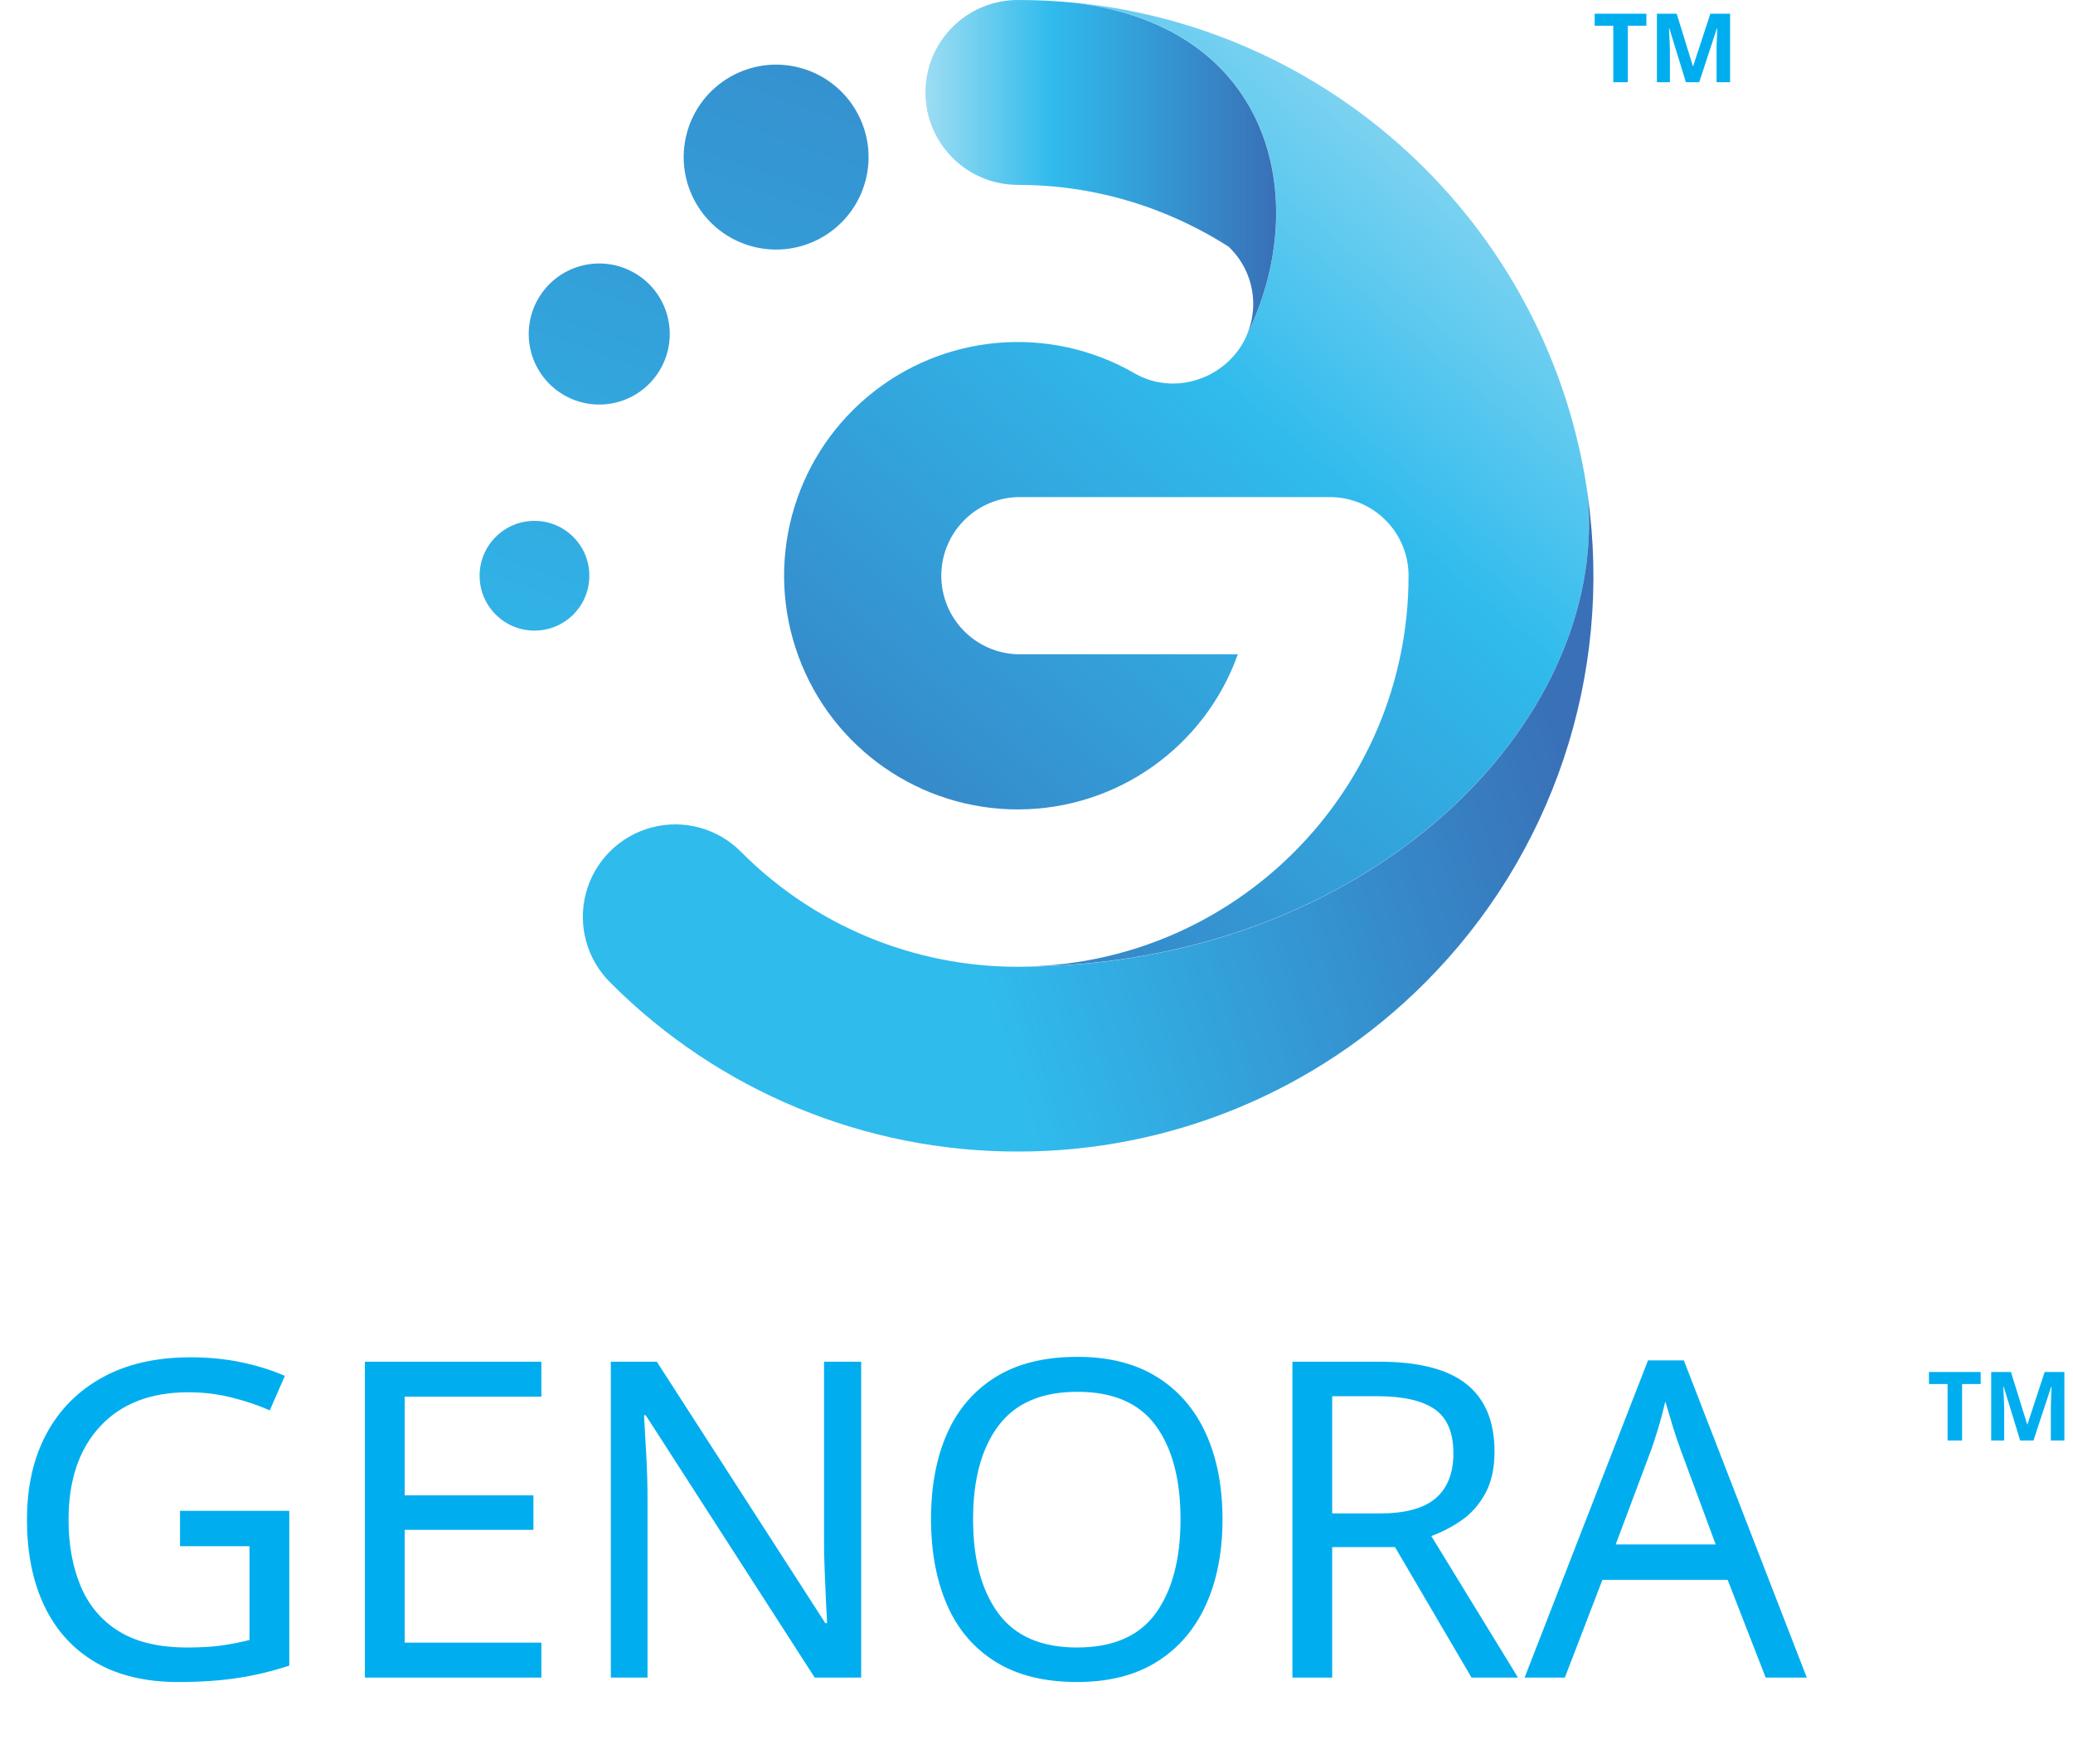
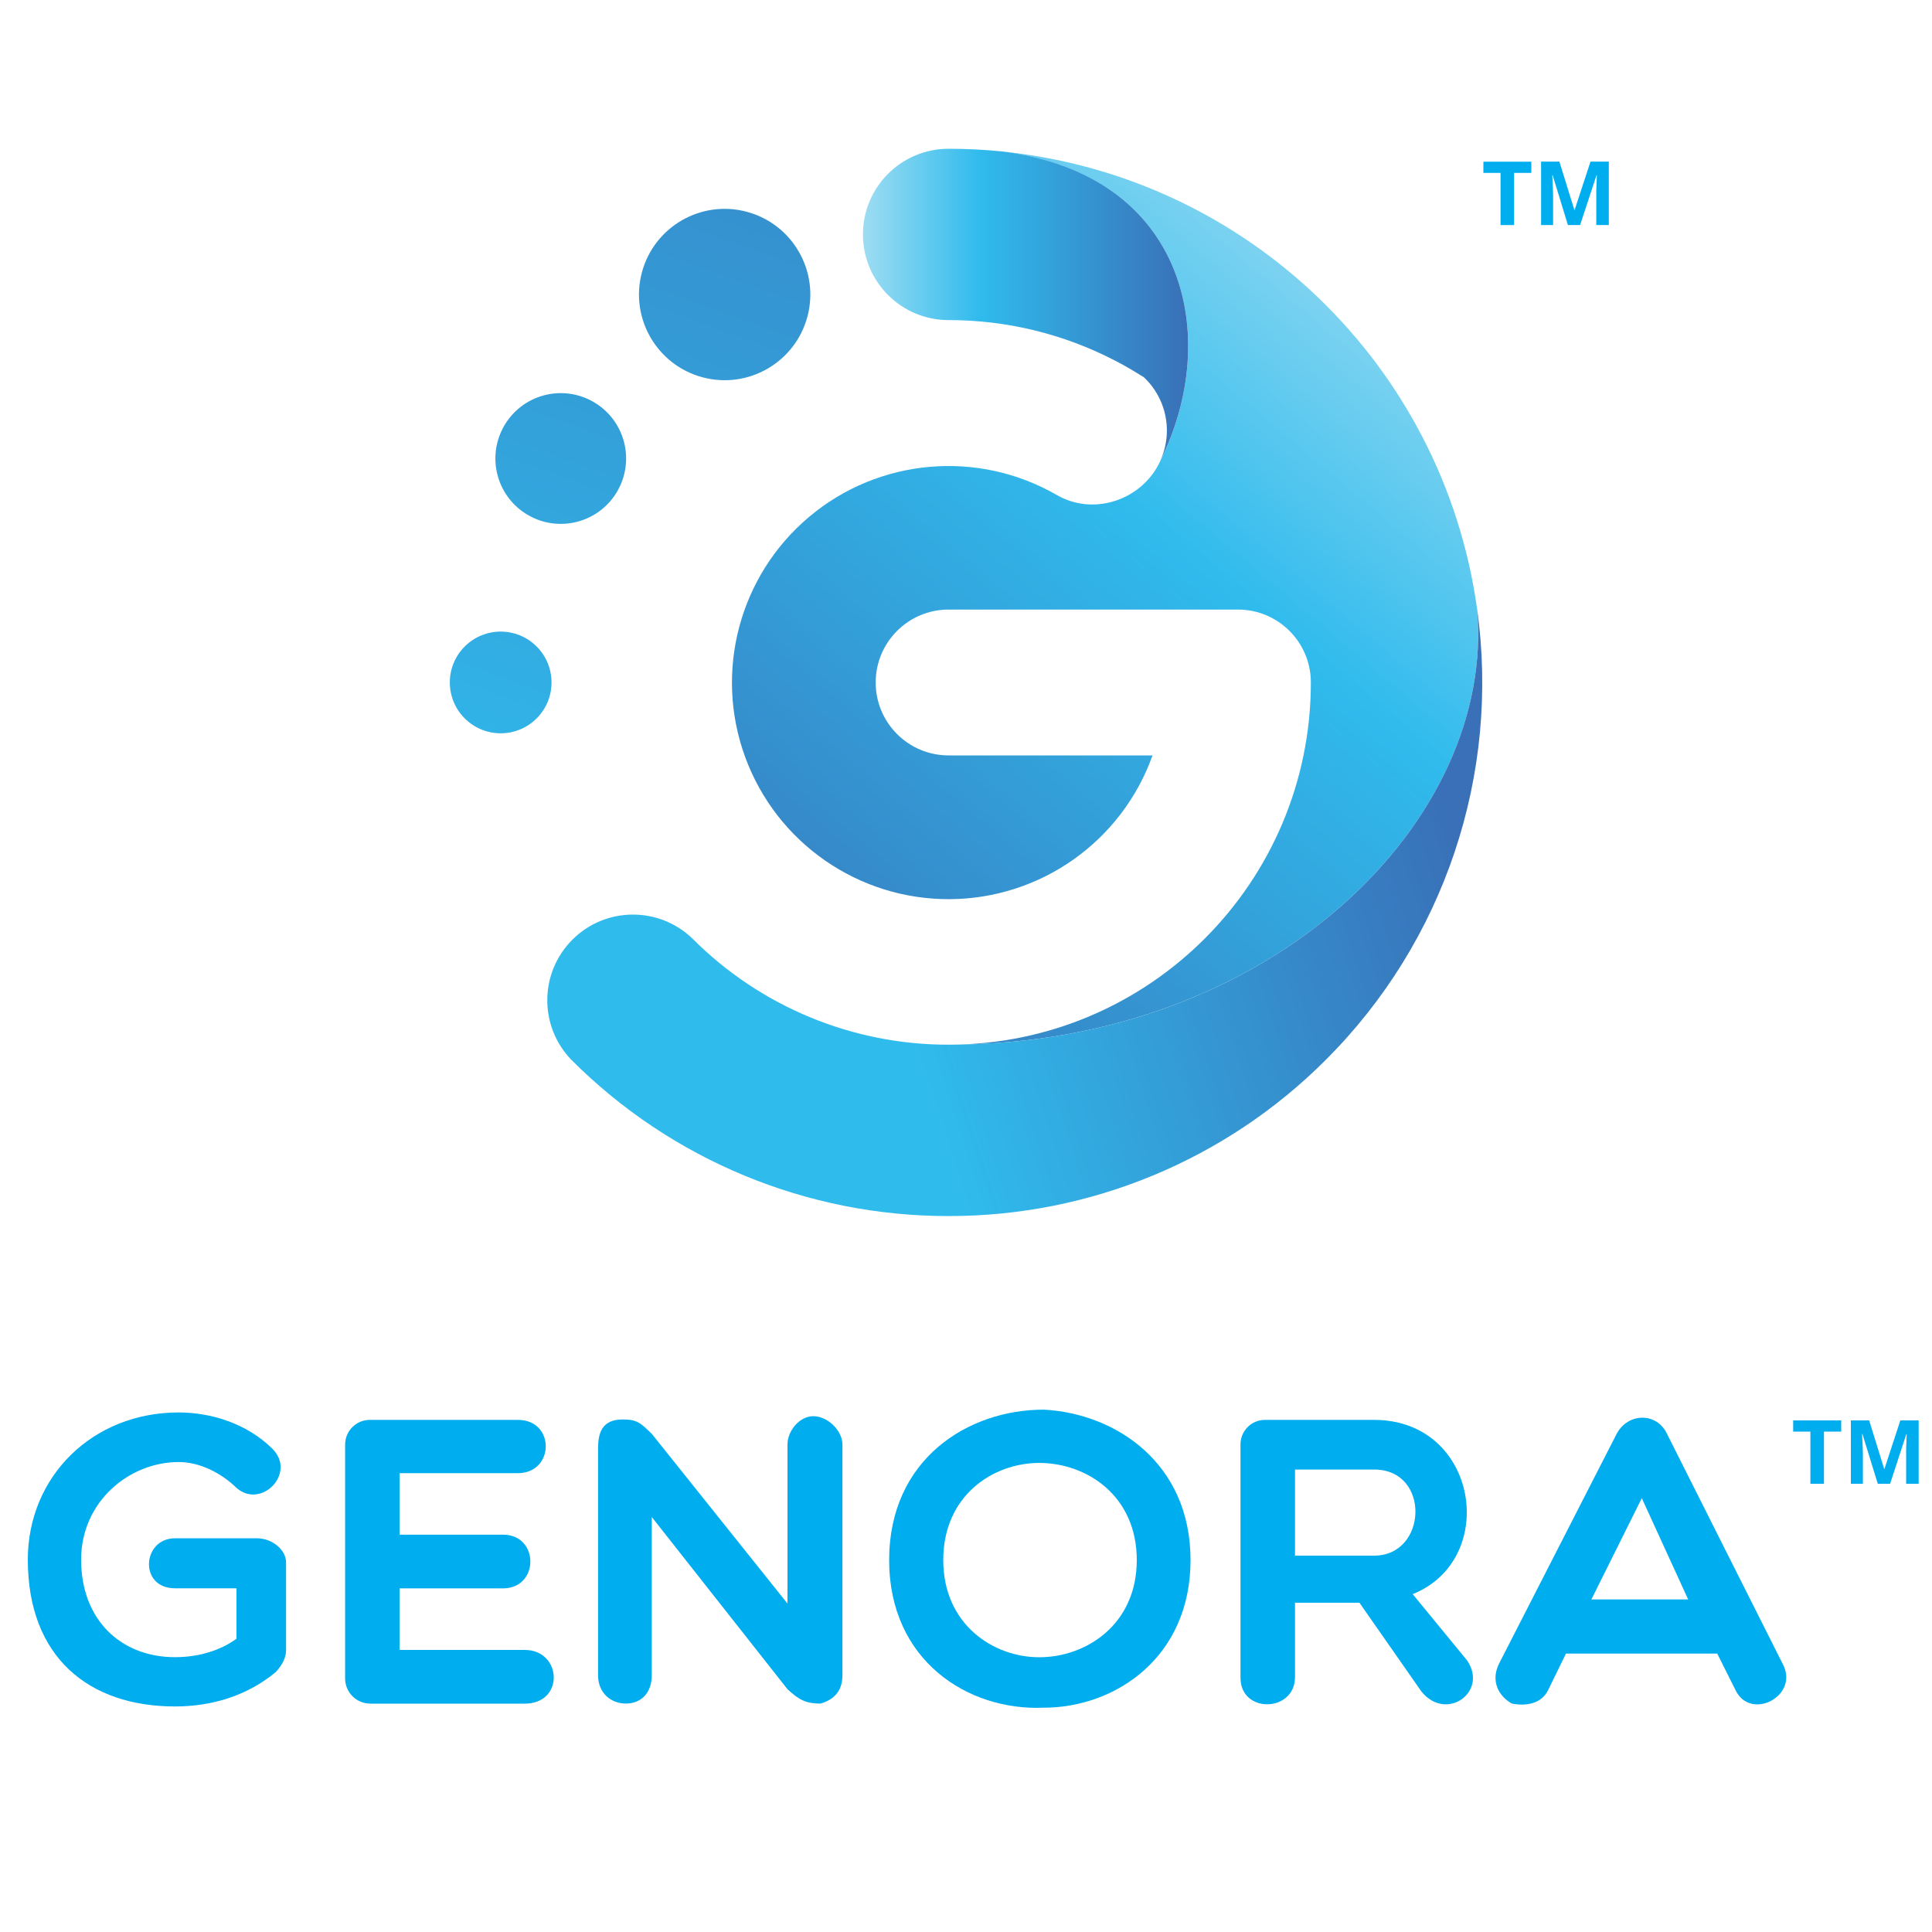
- <svg xmlns="http://www.w3.org/2000/svg" xmlns:xlink="http://www.w3.org/1999/xlink" viewBox="0 0 778.21 661.88">
+ <svg xmlns="http://www.w3.org/2000/svg" xmlns:xlink="http://www.w3.org/1999/xlink" viewBox="0 0 1000 1000">
  <defs>
-     <style>.a{fill:none;}.b{fill:url(#a);}.c{fill:url(#b);}.d{fill:url(#c);}.e{fill:url(#d);}.f{fill:url(#e);}.g{fill:url(#f);}.h{font-size:166.04px;font-family:Multicolore ;}.h,.j{fill:#00aeef;}.i,.j{font-size:36px;font-family:Open Sans;font-weight:700;}</style>
-     <linearGradient id="a" x1="4004.22" y1="-6774.13" x2="3651.35" y2="-7193.42" gradientTransform="matrix(1, 0, 0, -1, 0, -6647.56)" gradientUnits="userSpaceOnUse">
+     <style>.a{fill:none;}.b{fill:url(#a);}.c{fill:url(#b);}.d{fill:url(#c);}.e{fill:url(#d);}.f{fill:url(#e);}.g{fill:url(#f);}.h{fill:#00aeef;}</style>
+     <linearGradient id="a" x1="817.23" y1="-4014.87" x2="366.26" y2="-4550.73" gradientTransform="matrix(1, 0, 0, -1, 0, -3989.56)" gradientUnits="userSpaceOnUse">
      <stop offset="0" stop-color="#dcf0f5" />
      <stop offset="0.47" stop-color="#30bbed" />
      <stop offset="1" stop-color="#3970b7" />
    </linearGradient>
-     <linearGradient id="b" x1="3532.27" y1="-7233.01" x2="3956.12" y2="-7097.15" gradientTransform="matrix(1, 0, 0, -1, 0, -6647.56)" gradientUnits="userSpaceOnUse">
+     <linearGradient id="b" x1="214.08" y1="-4601.32" x2="755.75" y2="-4427.69" gradientTransform="matrix(1, 0, 0, -1, 0, -3989.56)" gradientUnits="userSpaceOnUse">
      <stop offset="0.47" stop-color="#30bbed" />
      <stop offset="1" stop-color="#3970b7" />
    </linearGradient>
-     <linearGradient id="c" x1="3687.27" y1="-6877.64" x2="3845.78" y2="-6877.64" xlink:href="#a" />
-     <linearGradient id="d" x1="3411.72" y1="-7557.43" x2="3750.38" y2="-6618.08" xlink:href="#a" />
-     <linearGradient id="e" x1="3374.13" y1="-7543.9" x2="3712.8" y2="-6604.52" xlink:href="#a" />
-     <linearGradient id="f" x1="3381.57" y1="-7546.57" x2="3720.23" y2="-6607.2" xlink:href="#a" />
+     <linearGradient id="c" x1="412.16" y1="-4147.16" x2="614.74" y2="-4147.16" xlink:href="#a" />
+     <linearGradient id="d" x1="60.01" y1="-5015.93" x2="492.81" y2="-3815.44" xlink:href="#a" />
+     <linearGradient id="e" x1="11.97" y1="-4998.64" x2="444.79" y2="-3798.11" xlink:href="#a" />
+     <linearGradient id="f" x1="21.48" y1="-5002.04" x2="454.29" y2="-3801.54" xlink:href="#a" />
  </defs>
-   <path class="a" d="M3822.63,255.56a29.76,29.76,0,0,1,5.47,4.09,30.05,30.05,0,0,0-5.43-4.06Z" transform="translate(-3366.89 -167.06)" />
-   <path class="a" d="M3749,529.87h0.3l-0.3,0v0Z" transform="translate(-3366.89 -167.06)" />
-   <path class="a" d="M3834.82,293.1a28.3,28.3,0,0,1-1.39,2.77C3833.91,295,3834.36,294,3834.82,293.1Z" transform="translate(-3366.89 -167.06)" />
-   <path class="b" d="M3749.26,529.87A146.73,146.73,0,0,0,3895.67,383.2v-0.08a29.52,29.52,0,0,0-29.52-29.48H3749a29.51,29.51,0,0,0,0,59h82.58a87.72,87.72,0,1,1-38.69-105.42c14.1,8.12,32.45,2.72,40.58-11.38a28.3,28.3,0,0,0,1.39-2.77c24.44-49.13,11.1-115.55-64.29-125A216.12,216.12,0,0,1,3963,353.24C3970.7,438.43,3880.58,529.72,3749.26,529.87Z" transform="translate(-3366.89 -167.06)" />
-   <path class="c" d="M3901.76,536h0A215.44,215.44,0,0,1,3749,599.28h0A215.41,215.41,0,0,1,3596.14,536h0a34.7,34.7,0,1,1,49.07-49.07h0a146.19,146.19,0,0,0,103.74,43v0l0.3,0c131.32-.15,221.44-91.44,213.72-176.63A215.75,215.75,0,0,1,3901.76,536Z" transform="translate(-3366.89 -167.06)" />
-   <path class="d" d="M3834.82,293.1a29.57,29.57,0,0,0-12.19-37.54l0,0a30.05,30.05,0,0,1,5.43,4.06c-1.9-1.2-3.82-2.38-5.74-3.49s-3.95-2.23-6-3.27A145.91,145.91,0,0,0,3749,236.45h0a34.69,34.69,0,1,1,0-69.39h0q10.8,0,21.57,1.07C3845.91,177.55,3859.26,244,3834.82,293.1Z" transform="translate(-3366.89 -167.06)" />
-   <path class="e" d="M3691.77,235a34.7,34.7,0,1,1-24.54-42.49A34.71,34.71,0,0,1,3691.77,235h0Z" transform="translate(-3366.89 -167.06)" />
-   <path class="f" d="M3598.7,318a26.47,26.47,0,1,1,18.72-32.41h0A26.48,26.48,0,0,1,3598.7,318Z" transform="translate(-3366.89 -167.06)" />
-   <path class="g" d="M3582.1,368.59a20.6,20.6,0,1,1-29.13,0A20.6,20.6,0,0,1,3582.1,368.59Z" transform="translate(-3366.89 -167.06)" />
-   <text class="h" transform="translate(0 629.67)">GENORA<tspan class="i" x="723.42" y="-89">TM</tspan>
-   </text>
-   <text class="j" transform="translate(597.93 30.85)">TM</text>
+   <path class="a" d="M585.15,190.16a38,38,0,0,1,7,5.23,38.41,38.41,0,0,0-6.94-5.19Z" />
+   <path class="a" d="M491,540.73h0.39l-0.39,0v0Z" />
+   <path class="a" d="M600.73,238.13a36.17,36.17,0,0,1-1.78,3.54C599.57,240.51,600.14,239.33,600.73,238.13Z" />
+   <path class="b" d="M491.38,540.73A187.52,187.52,0,0,0,678.5,353.28v-0.1a37.73,37.73,0,0,0-37.72-37.67H491A37.72,37.72,0,0,0,491,391H596.54a112.1,112.1,0,1,1-49.45-134.73c18,10.37,41.47,3.48,51.87-14.55a36.17,36.17,0,0,0,1.78-3.54C632,175.34,614.91,90.47,518.57,78.42A276.19,276.19,0,0,1,764.52,315C774.38,423.87,659.21,540.53,491.38,540.73Z" />
+   <path class="c" d="M686.28,548.52h0A275.33,275.33,0,0,1,491,629.43h0A275.29,275.29,0,0,1,295.7,548.52h0a44.35,44.35,0,0,1,62.71-62.71h0A186.83,186.83,0,0,0,491,540.73v0l0.39,0c167.83-.19,283-116.85,273.14-225.73A275.73,275.73,0,0,1,686.28,548.52Z" />
+   <path class="d" d="M600.73,238.13a37.79,37.79,0,0,0-15.58-48l0.05,0a38.41,38.41,0,0,1,6.94,5.19c-2.42-1.53-4.88-3-7.34-4.46s-5-2.85-7.61-4.18a186.47,186.47,0,0,0-86.2-21h0a44.34,44.34,0,1,1,0-88.68h0q13.8,0,27.57,1.37C614.91,90.47,632,175.34,600.73,238.13Z" />
+   <path class="e" d="M417.91,163.92a44.34,44.34,0,1,1-31.36-54.3,44.35,44.35,0,0,1,31.36,54.3h0Z" />
+   <path class="f" d="M299,270a33.83,33.83,0,1,1,23.93-41.42h0A33.84,33.84,0,0,1,299,270Z" />
+   <path class="g" d="M277.76,334.62a26.32,26.32,0,1,1-37.22,0A26.33,26.33,0,0,1,277.76,334.62Z" />
+   <path class="h" d="M142.78,865.43c-15.07,12.52-33.53,17.83-52.2,17.83-44.56,0-76.18-25.46-76.18-76,0-42.87,33.32-76.18,78.09-76.18,16.76,0,35.23,5.73,48.38,18.67,12.94,12.73-5.73,31.62-18.46,20.37-7.85-7.64-18.89-13.37-29.92-13.37-25.68,0-50.5,20.58-50.5,50.5,0,31.41,20.8,50.5,48.59,50.5,12.94,0,24-3.82,31.83-9.55v-26.1H90.58c-18.89,0-17-25.89,0-25.89H133c7.85,0,15.07,5.94,15.07,12.52V854C148.08,857.79,146.39,861.4,142.78,865.43Z" />
+   <path class="h" d="M191.79,881.77a13,13,0,0,1-13.16-13.16V748.08a12.83,12.83,0,0,1,13.16-13.16H268c19.52,0,19.1,27.59,0,27.59H206.86v31.83h53.48c18.89,0,18.89,27.8,0,27.8H206.86V854h64.72c19.31,0,20.8,27.8,0,27.8H191.79Z" />
+   <path class="h" d="M309.56,749.78c0-7.64,1.7-15.07,12.73-15.07,7.64,0,9.34,1.91,15.07,7.43L407.6,830V747.66c0-7,6.15-14.64,13.37-14.64,7.64,0,15.07,7.64,15.07,14.64V867.13c0,9.34-5.73,12.94-11.25,14.64-7.43,0-11-1.7-17.19-7.43l-70.24-89.13v81.91c0,9.34-5.73,14.64-13.37,14.64s-14.43-5.31-14.43-14.64V749.78Z" />
+   <path class="h" d="M540.22,883.9c-39.26,1.7-80-24.4-80-76.39,0-52.2,40.74-77.88,80-77.88,37.14,1.91,76,27.59,76,77.88S577.35,883.9,540.22,883.9Zm-2.33-126.69c-23.77,0-49.66,16.76-49.66,50.29,0,33.32,25.89,50.29,49.66,50.29,24.4,0,50.5-17,50.5-50.29C588.39,774,562.29,757.21,537.88,757.21Z" />
+   <path class="h" d="M670.29,868c0,18.46-28.22,19.1-28.22.42V747.87a12.68,12.68,0,0,1,12.73-12.94h56.45c53.9,0,64.93,72.15,19.95,90.19l28.22,34.38c11,16.34-11,32-23.77,15.92l-32-45.84H670.29V868Zm0-62.81h41c27.59,0,29.28-44.56,0-44.56h-41v44.56Z" />
+   <path class="h" d="M782.54,881.77c-6.79-3.82-11-11.46-6.79-20.37l60.9-119c5.73-11.25,21-11.67,26.31,0l59.84,119c8.7,16.55-17,29.71-24.62,13.16l-9.34-18.67h-78.3l-9.12,18.67C798,881.77,790.18,883.26,782.54,881.77Zm91.25-53.9-24-52.41-26.1,52.41h50.08Z" />
+   <path class="h" d="M944.06,768h-7V741h-8.92v-5.8H953V741h-8.92v27Z" />
+   <path class="h" d="M971.94,768L964,742.26h-0.2q0.43,7.86.43,10.49V768H958V735.19h9.48l7.77,25.12h0.13l8.24-25.12h9.48V768h-6.49V752.49q0-1.1,0-2.54t0.3-7.64h-0.2L978.32,768h-6.38Z" />
+   <path class="h" d="M783.68,116.49h-7v-27H767.8v-5.8h24.8v5.8h-8.92v27Z" />
+   <path class="h" d="M811.56,116.49l-7.91-25.77h-0.2q0.43,7.86.43,10.49v15.28h-6.22V83.64h9.48l7.77,25.12H815l8.24-25.12h9.48v32.84h-6.49V100.94q0-1.1,0-2.54t0.3-7.64h-0.2l-8.47,25.72h-6.38Z" />
</svg>
